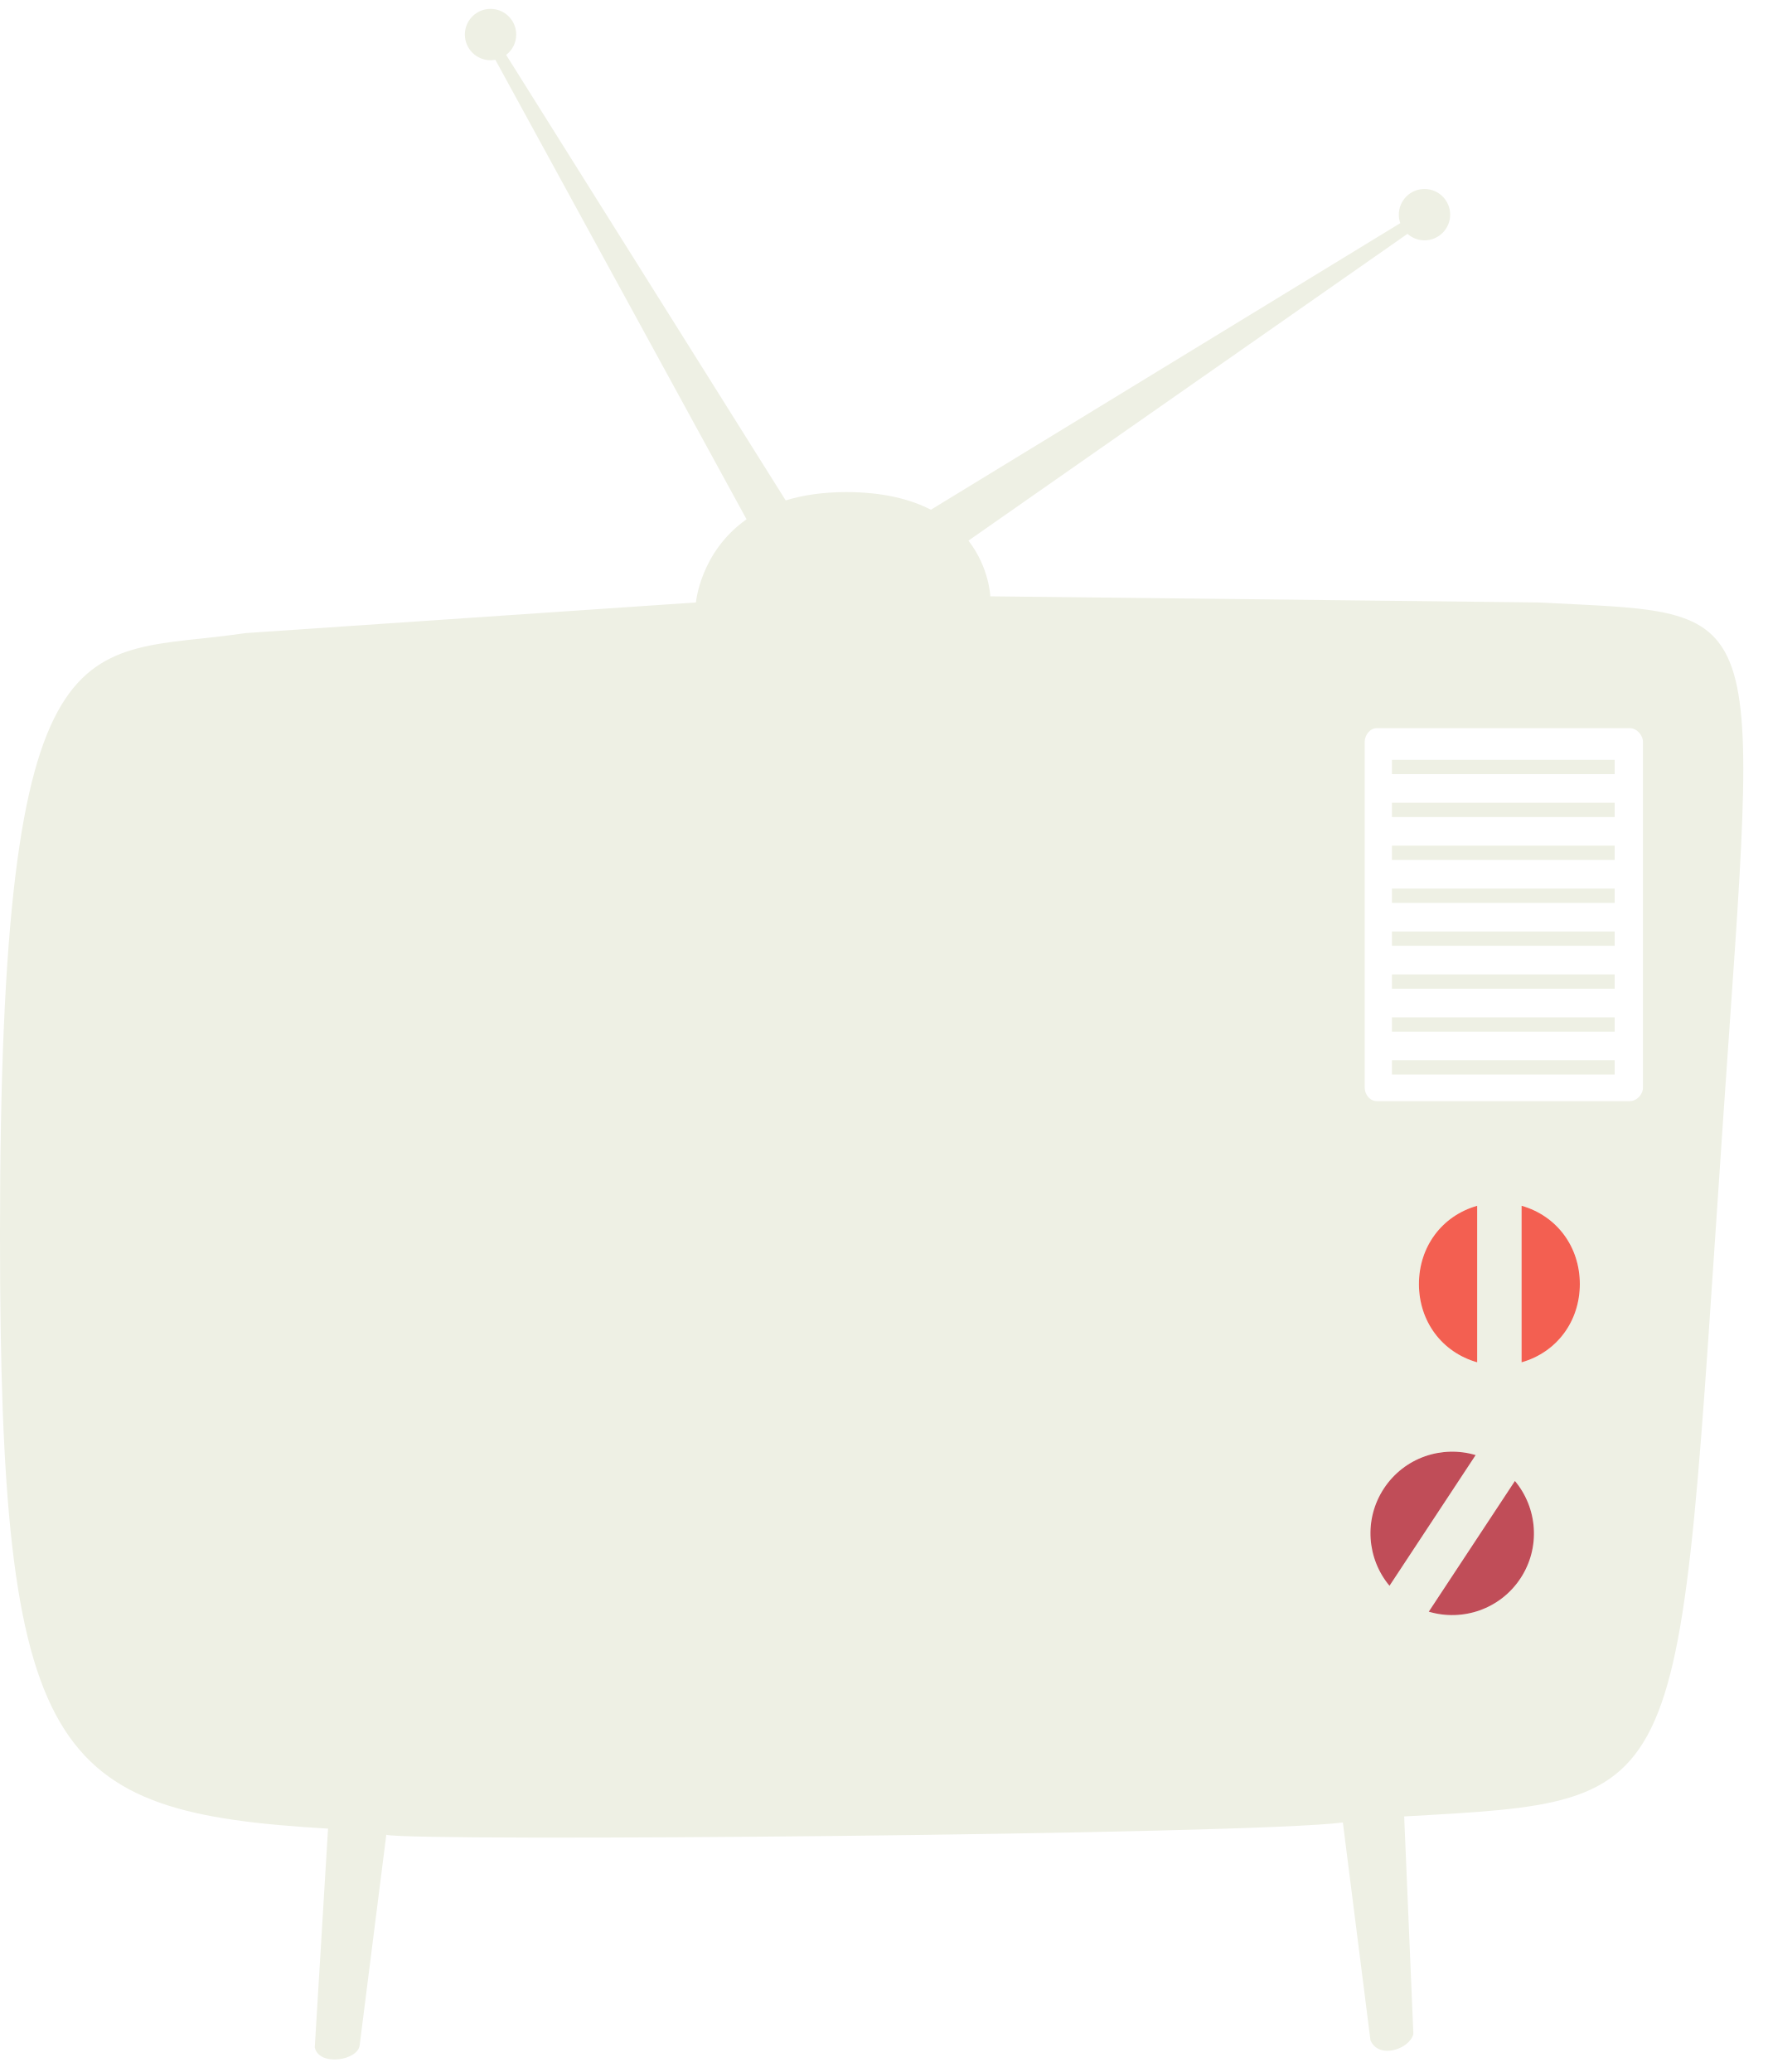
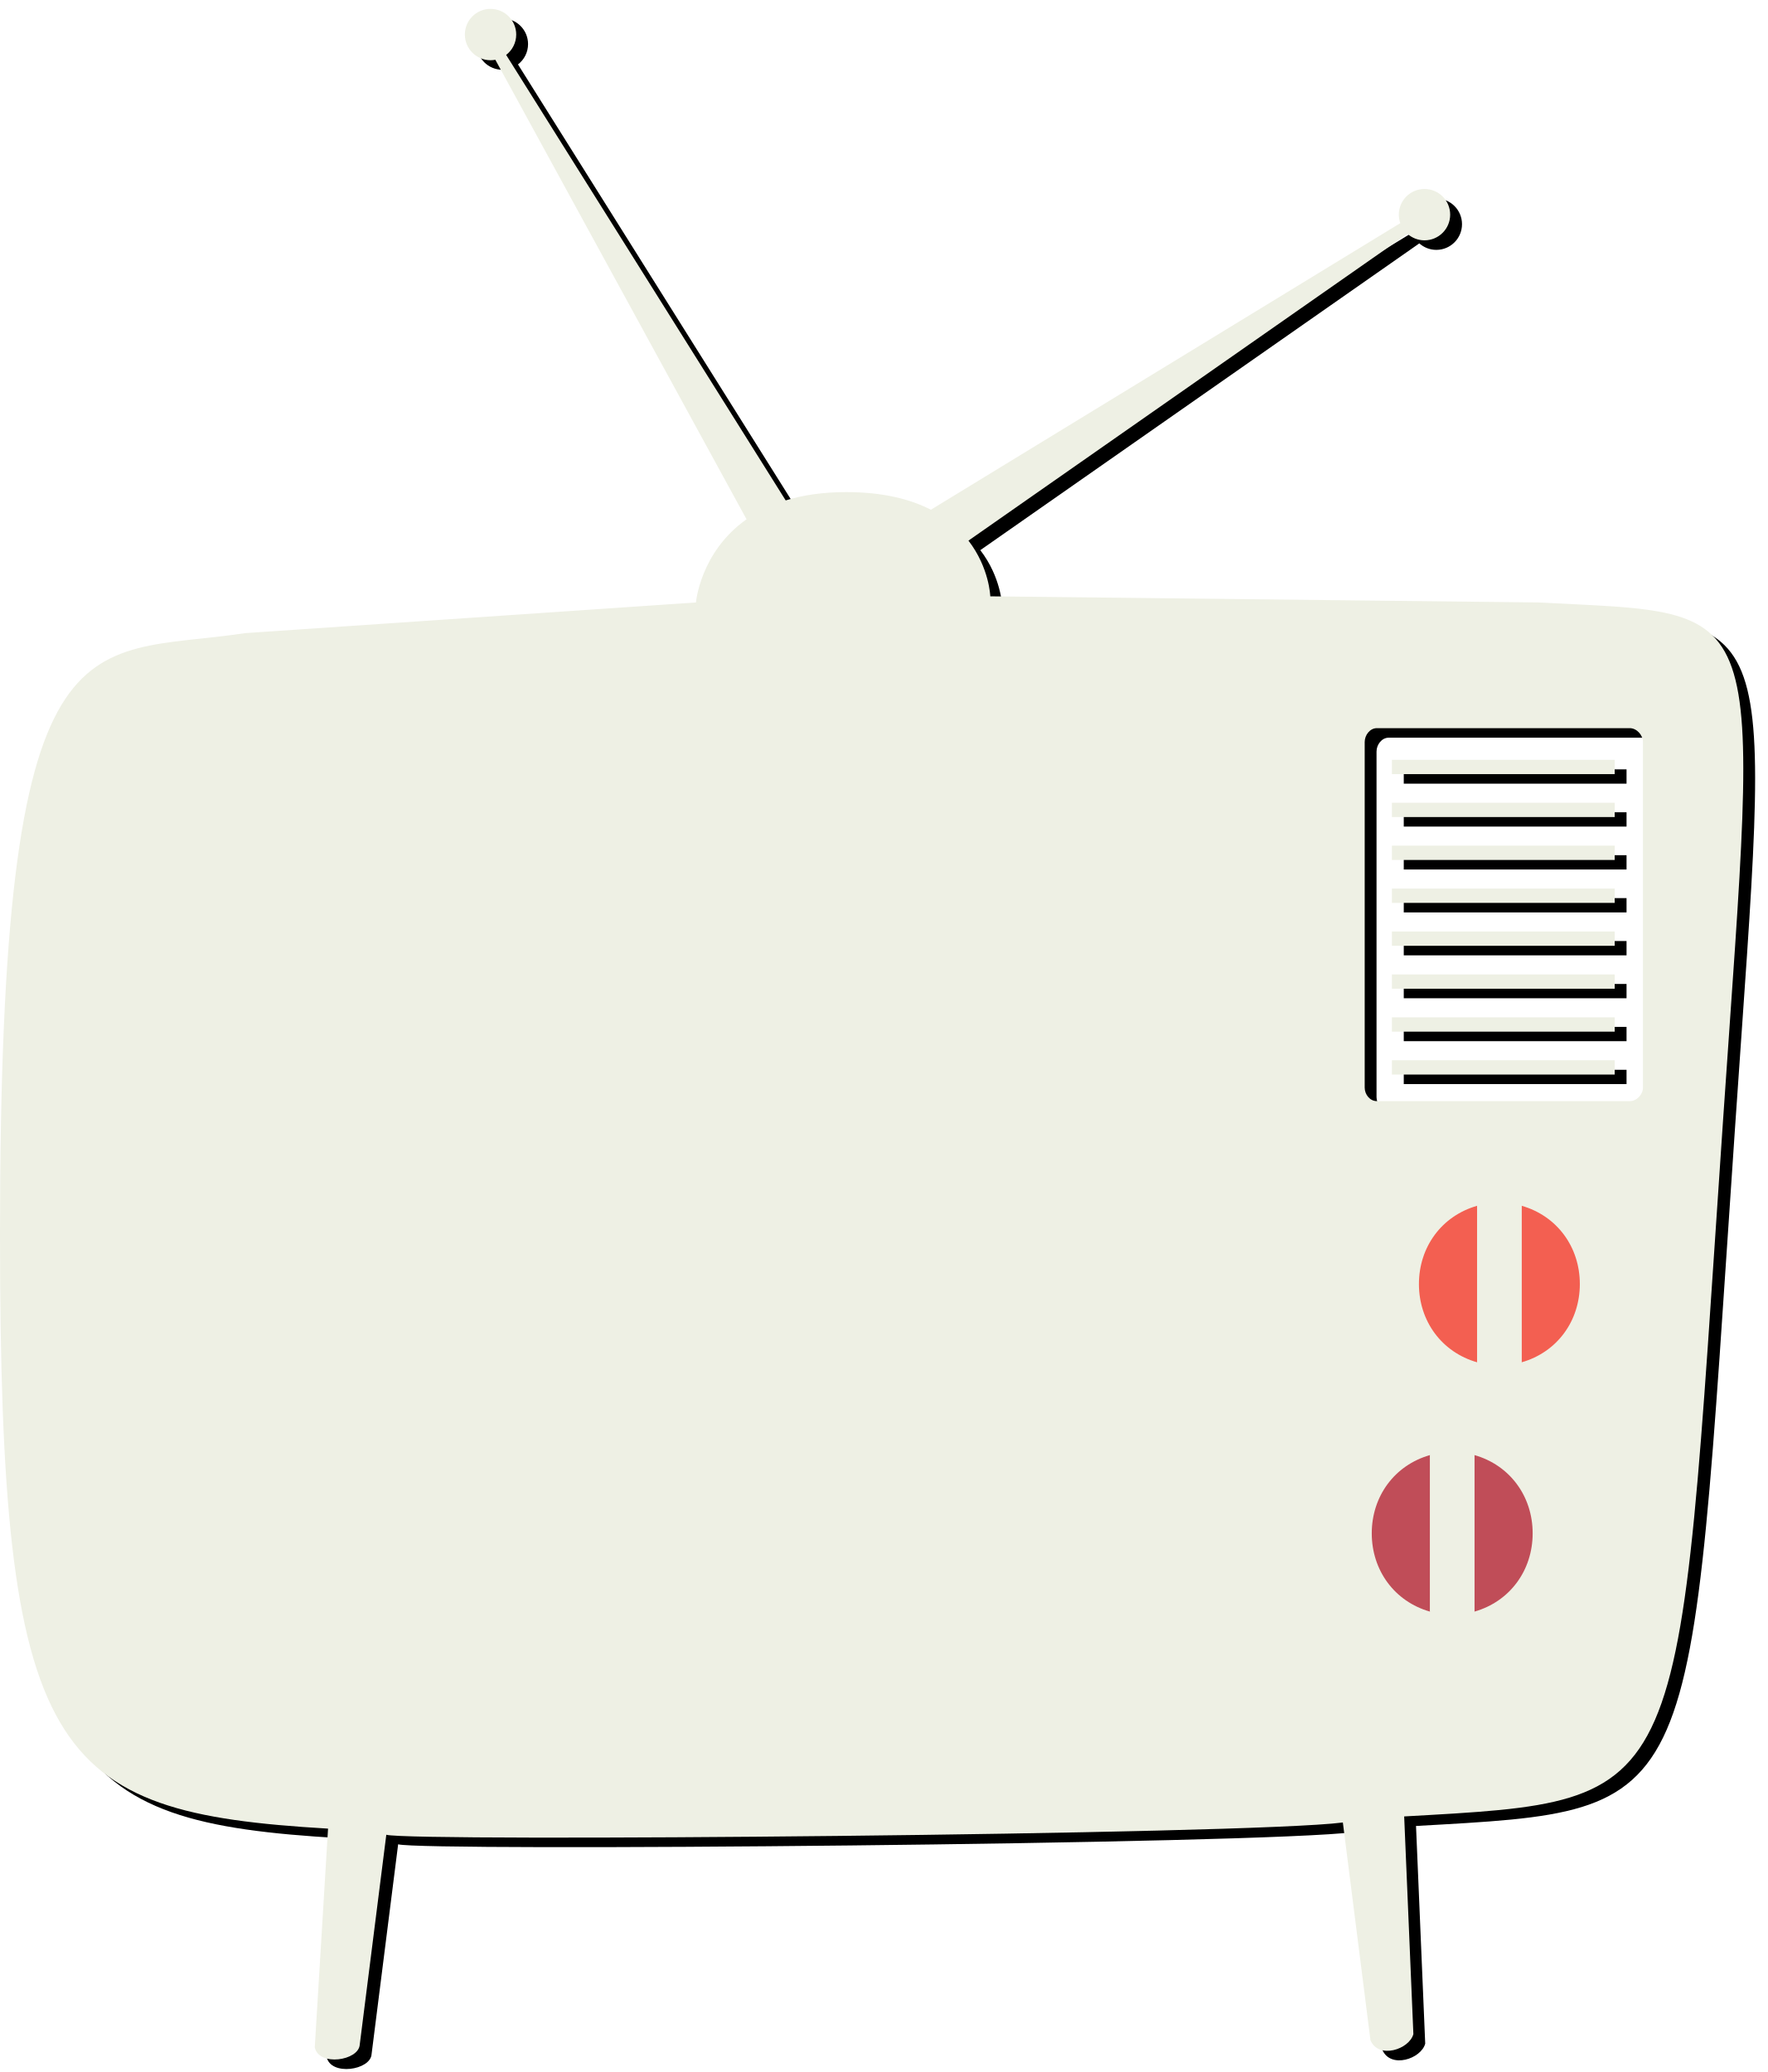
<svg xmlns="http://www.w3.org/2000/svg" version="1.1" id="Layer_1" x="0px" y="0px" width="597px" height="700px" viewBox="0 0 597 700" enable-background="new 0 0 597 700" xml:space="preserve">
+   <g id="sombra">
+     <path d="M523.562,206.754l-185.039-2.071c0,0-0.289-9.629-7.371-18.817l148.3-103.642c1.53,1.359,3.541,2.191,5.75,2.191   c4.789,0,8.673-3.884,8.673-8.674c0-4.789-3.884-8.674-8.673-8.674c-4.792,0-8.675,3.885-8.675,8.674   c0,1.007,0.18,1.969,0.496,2.868l-158.562,96.823c-6.898-3.554-16.161-5.962-28.614-5.962c-8.007,0-14.751,1.057-20.438,2.809   L174.981,21.771c2.064-1.587,3.4-4.073,3.4-6.876c0-4.79-3.884-8.674-8.674-8.674s-8.673,3.884-8.673,8.674   c0,4.789,3.883,8.675,8.673,8.675c0.555,0,1.095-0.058,1.621-0.157l84.859,155.245c-15.663,11.04-17.09,28.096-17.09,28.096   L86.855,217.112C31.618,225.396,4,206.063,4,420.102C4,597.55,21.068,615.501,114.817,620.999l-4.488,73.9   c1.381,6.562,14.845,4.492,15.191-0.904l8.975-70.923c8.113,2.438,291.37,0,323.131-4.145l9.32,73.558   c2.763,6.517,13.12,3.105,14.5-2.07l-3.107-73.534c98.045-5.522,91.831-2.761,107.711-235.102   C598.268,203.016,602.62,210.896,523.562,206.754z M559,370.657c0,2.334-2.111,4.564-4.439,4.564h-85.463   c-2.332,0-4.098-2.23-4.098-4.564V253.899c0-2.331,1.766-4.678,4.098-4.678h85.463c2.328,0,4.439,2.347,4.439,4.678V370.657z" />
+     <g id="rendija_1_">
+       <rect x="474.197" y="259.92" width="75.257" height="4.832" />
+       <rect x="474.197" y="274.419" width="75.257" height="4.832" />
+       <rect x="474.197" y="288.918" width="75.257" height="4.833" />
+       <rect x="474.197" y="303.418" width="75.257" height="4.833" />
+       <rect x="474.197" y="317.918" width="75.257" height="4.833" />
+       <rect x="474.197" y="332.417" width="75.257" height="4.832" />
+       <rect x="474.197" y="346.917" width="75.257" height="4.832" />
+       <rect x="474.197" y="361.415" width="75.257" height="4.833" />
+     </g>
+   </g>
  <g id="tele">
-     <g id="TELE_2_">
-       <path display="none" fill="#F75F51" d="M50.405,409.98c0.188-168.539,95.311-155.387,207.827-158.113    c132.614-3.215,170.813,25.507,173.302,158.113c2.761,147.057-51.783,153.279-201.611,158.803    C94.624,573.771,50.272,529.429,50.405,409.98z" />
-       <path fill="#EEF0E4" d="M519.562,203.532l-185.039-2.071c0,0-0.289-9.629-7.371-18.817l148.3-103.642    c1.53,1.359,3.541,2.191,5.75,2.191c4.789,0,8.673-3.884,8.673-8.674c0-4.789-3.884-8.674-8.673-8.674    c-4.792,0-8.675,3.885-8.675,8.674c0,1.007,0.18,1.969,0.496,2.868L314.461,172.21c-6.898-3.554-16.161-5.962-28.614-5.962    c-8.007,0-14.751,1.057-20.438,2.809L170.981,18.55c2.064-1.587,3.4-4.073,3.4-6.876c0-4.79-3.884-8.674-8.674-8.674    s-8.673,3.884-8.673,8.674c0,4.789,3.883,8.675,8.673,8.675c0.555,0,1.095-0.058,1.621-0.157l84.859,155.245    c-15.663,11.04-17.09,28.096-17.09,28.096L82.855,213.89C27.618,222.175,0,202.842,0,416.88    c0,177.448,17.068,195.399,110.817,200.897l-4.488,73.901c1.381,6.562,14.845,4.492,15.191-0.905l8.975-70.922    c8.113,2.438,291.37,0,323.131-4.145l9.32,73.558c2.763,6.516,13.12,3.105,14.5-2.071l-3.107-73.534    c98.045-5.522,91.831-2.761,107.711-235.101C594.268,199.794,598.62,207.675,519.562,203.532z M469.381,535.746    c-7.624-9.109-8.75-22.481-1.876-32.907c6.874-10.432,19.604-14.667,30.979-11.257L469.381,535.746z M479.323,433.799    c0-12.491,7.677-23.034,19.677-26.443v52.889C487,456.832,479.323,446.288,479.323,433.799z M513.625,533.232    c-6.874,10.429-19.604,14.664-30.98,11.252l29.104-44.161C519.371,509.433,520.498,522.802,513.625,533.232z M514,460.243v-52.89    c12,3.41,19.676,13.953,19.676,26.444C533.676,446.288,526,456.832,514,460.243z M555,367.436c0,2.334-2.111,4.564-4.439,4.564    h-85.463c-2.332,0-4.098-2.23-4.098-4.564V250.678c0-2.331,1.766-4.678,4.098-4.678h85.463c2.328,0,4.439,2.347,4.439,4.678    V367.436z" />
-       <g>
-         <rect x="470.197" y="256.698" fill="#EEF0E4" width="75.257" height="4.832" />
-         <rect x="470.197" y="271.197" fill="#EEF0E4" width="75.257" height="4.832" />
-         <rect x="470.197" y="285.696" fill="#EEF0E4" width="75.257" height="4.833" />
-         <rect x="470.197" y="300.196" fill="#EEF0E4" width="75.257" height="4.833" />
-         <rect x="470.197" y="314.696" fill="#EEF0E4" width="75.257" height="4.833" />
-         <rect x="470.197" y="329.195" fill="#EEF0E4" width="75.257" height="4.832" />
-         <rect x="470.197" y="343.695" fill="#EEF0E4" width="75.257" height="4.832" />
-         <rect x="470.197" y="358.193" fill="#EEF0E4" width="75.257" height="4.833" />
-       </g>
+     <path fill="#EEF0E4" d="M519.562,203.532l-185.039-2.071c0,0-0.289-9.629-7.371-18.817l148.3-103.642   c1.53,1.359,3.541,2.191,5.75,2.191c4.789,0,8.673-3.884,8.673-8.674c0-4.789-3.884-8.674-8.673-8.674   c-4.792,0-8.675,3.885-8.675,8.674c0,1.007,0.18,1.969,0.496,2.868L314.461,172.21c-6.898-3.554-16.161-5.962-28.614-5.962   c-8.007,0-14.751,1.057-20.438,2.809L170.981,18.55c2.064-1.587,3.4-4.073,3.4-6.876c0-4.79-3.884-8.674-8.674-8.674   s-8.673,3.884-8.673,8.674c0,4.789,3.883,8.675,8.673,8.675c0.555,0,1.095-0.058,1.621-0.157l84.859,155.245   c-15.663,11.04-17.09,28.096-17.09,28.096L82.855,213.89C27.618,222.175,0,202.842,0,416.88   c0,177.448,17.068,195.399,110.817,200.897l-4.488,73.9c1.381,6.562,14.845,4.492,15.191-0.904l8.975-70.923   c8.113,2.438,291.37,0,323.131-4.145l9.32,73.558c2.763,6.517,13.12,3.105,14.5-2.07l-3.107-73.534   c98.045-5.522,91.831-2.761,107.711-235.102C594.268,199.794,598.62,207.675,519.562,203.532z M555,367.436   c0,2.334-2.111,4.564-4.439,4.564h-85.463c-2.332,0-4.098-2.23-4.098-4.564V250.678c0-2.331,1.766-4.678,4.098-4.678h85.463   c2.328,0,4.439,2.347,4.439,4.678V367.436z" />
+     <g id="rendija">
+       <rect x="470.197" y="256.698" fill="#EEF0E4" width="75.257" height="4.832" />
+       <rect x="470.197" y="271.197" fill="#EEF0E4" width="75.257" height="4.832" />
+       <rect x="470.197" y="285.696" fill="#EEF0E4" width="75.257" height="4.833" />
+       <rect x="470.197" y="300.196" fill="#EEF0E4" width="75.257" height="4.833" />
+       <rect x="470.197" y="314.696" fill="#EEF0E4" width="75.257" height="4.833" />
+       <rect x="470.197" y="329.195" fill="#EEF0E4" width="75.257" height="4.832" />
+       <rect x="470.197" y="343.695" fill="#EEF0E4" width="75.257" height="4.832" />
+       <rect x="470.197" y="358.193" fill="#EEF0E4" width="75.257" height="4.833" />
    </g>
  </g>
  <g id="first">
-     <path fill="#F35F51" d="M479.323,433.799c0-12.491,7.677-23.034,19.677-26.443v52.889C487,456.832,479.323,446.288,479.323,433.799   z" />
-     <path fill="#F35F51" d="M514,460.243v-52.89c12,3.41,19.676,13.953,19.676,26.444C533.676,446.288,526,456.832,514,460.243z" />
+     <path fill="#F35F51" d="M479.323,433.799c0-12.491,7.677-23.034,19.677-26.443v52.89C487,456.832,479.323,446.288,479.323,433.799z   " />
+     <path fill="#F35F51" d="M514,460.243v-52.89c12,3.409,19.676,13.952,19.676,26.443S526,456.832,514,460.243z" />
+     <rect x="499" y="407.354" fill="#EEF0E4" width="15" height="52.89" />
  </g>
  <g id="second">
-     <path fill="#C04D58" d="M469.381,535.746c-7.624-9.109-8.75-22.481-1.876-32.907c6.874-10.432,19.604-14.667,30.979-11.257   L469.381,535.746z" />
-     <path fill="#C04D58" d="M513.625,533.232c-6.874,10.429-19.604,14.664-30.98,11.252l29.104-44.161   C519.371,509.433,520.498,522.802,513.625,533.232z" />
+     <path fill="#C04D58" d="M463.388,518.021c0-12.491,7.677-23.034,19.677-26.443v52.89   C471.064,541.055,463.388,530.511,463.388,518.021z" />
+     <path fill="#C04D58" d="M498.064,544.466v-52.89c12,3.409,19.676,13.952,19.676,26.443S510.064,541.055,498.064,544.466z" />
+     <rect x="483.064" y="491.577" fill="#EEF0E4" width="15" height="52.89" />
  </g>
</svg>
